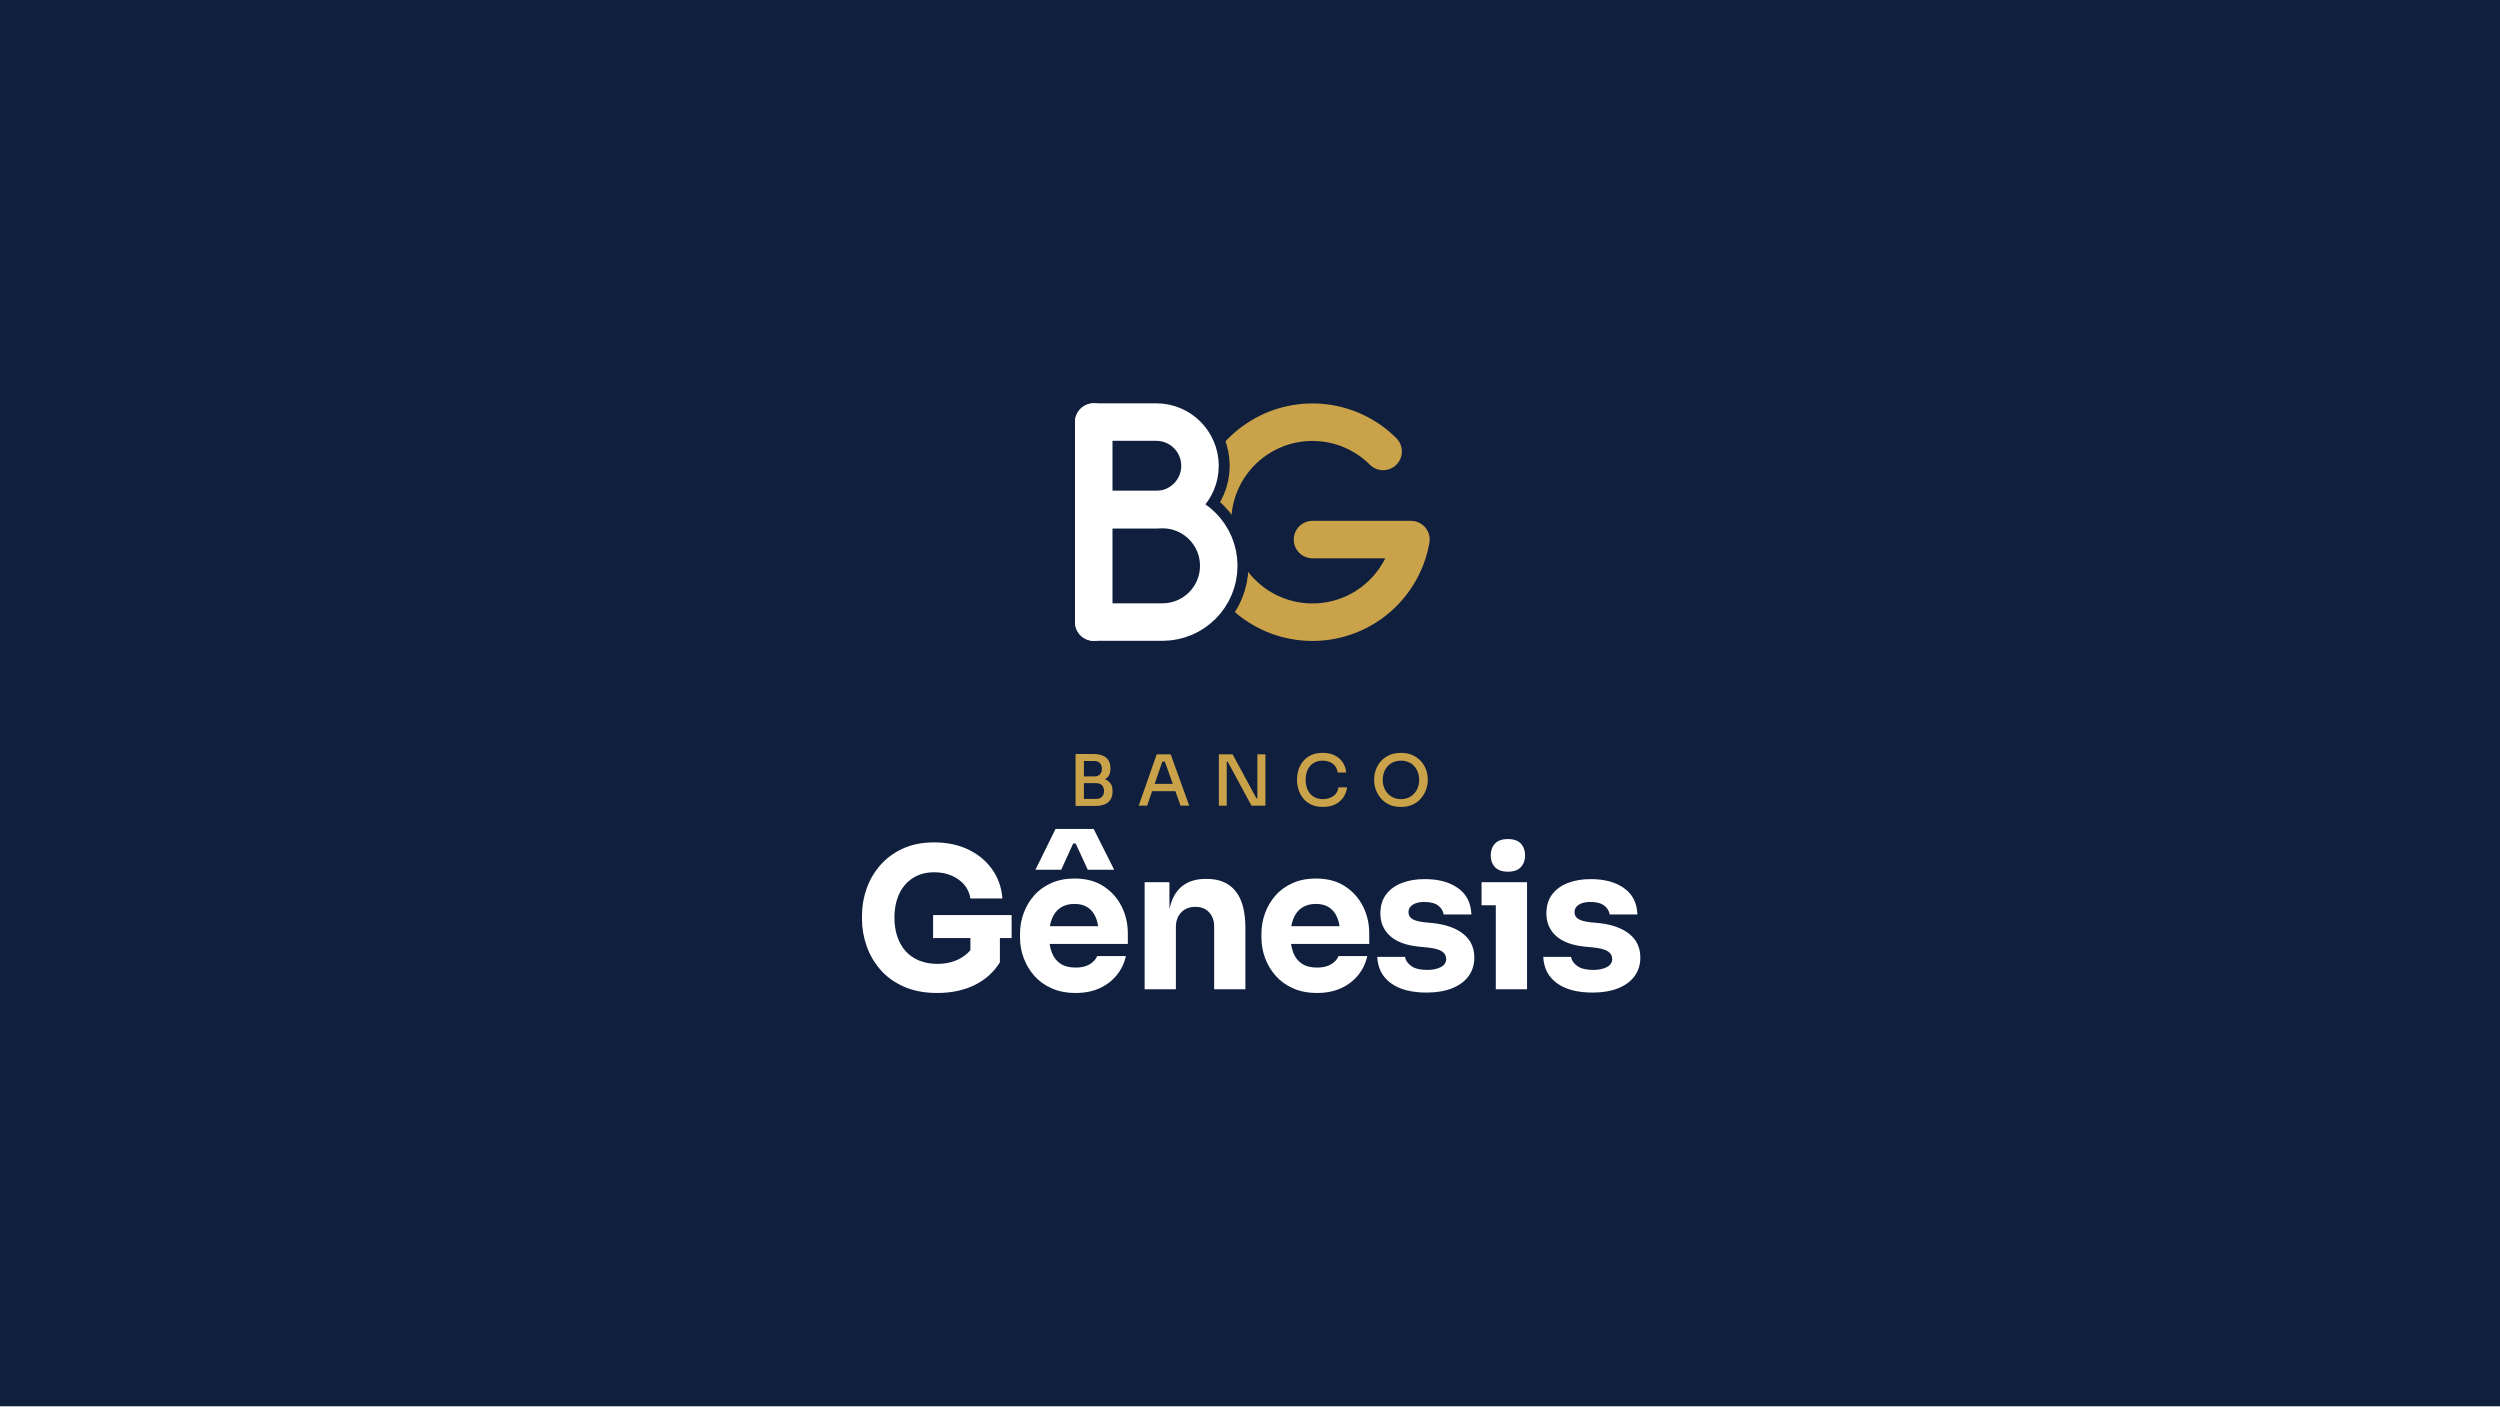
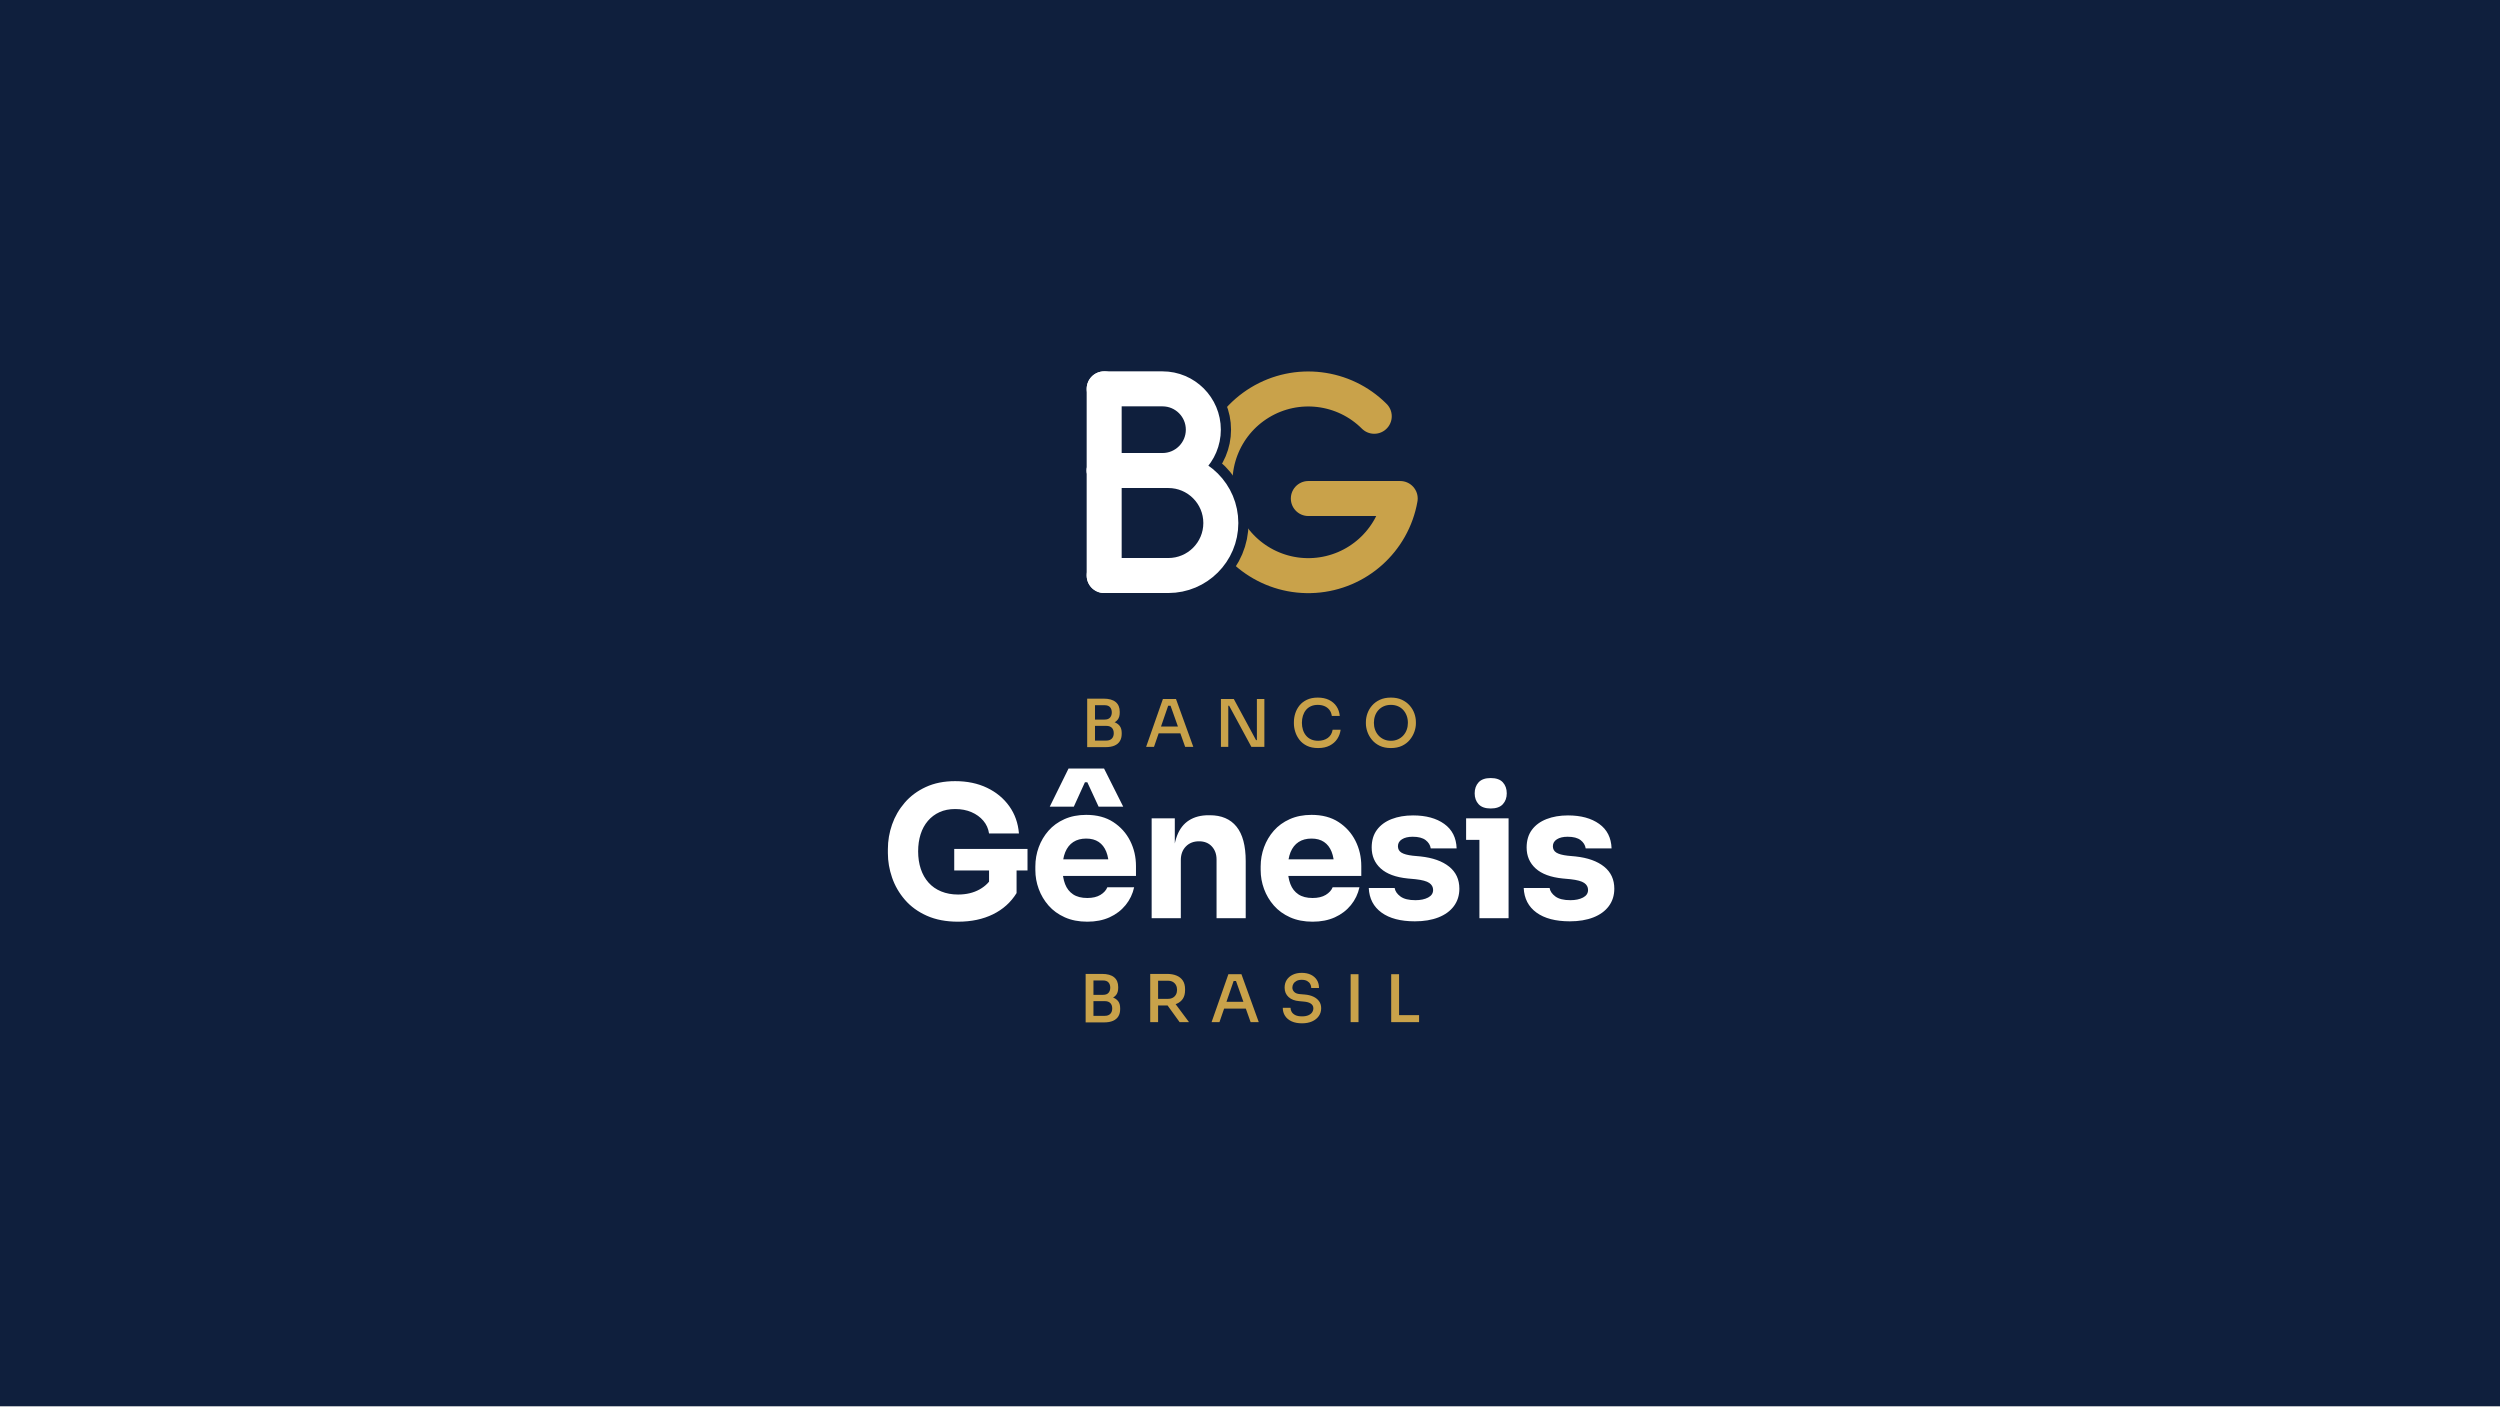
<svg xmlns="http://www.w3.org/2000/svg" width="3840" height="2160" viewBox="0 0 3840 2160">
  <rect width="3840" height="2160" fill="#0f1f3d" />
-   <g transform="translate(1603.2,571.5) scale(4.8)">
-     <mask id="m12">
+   <g transform="translate(1624.32,525.6) scale(4.48)">
+     <mask id="m22">
      <rect x="-10" y="-10" width="160" height="120" fill="white" />
      <g fill="none" stroke="black" stroke-width="19" stroke-linecap="round" stroke-linejoin="round">
        <path d="M16 16 V80" />
        <path d="M16 16 H36 a14 14 0 0 1 0 28 H16" />
        <path d="M16 44 H38 a18 18 0 0 1 0 36 H16" />
      </g>
    </mask>
-     <g mask="url(#m12)">
+     <g mask="url(#m22)">
      <path d="M108.6 25.4 A32 32 0 1 0 117.5 53.6 H86" fill="none" stroke="#c9a24a" stroke-width="12" stroke-linecap="round" stroke-linejoin="round" />
    </g>
    <g fill="none" stroke="#ffffff" stroke-width="12" stroke-linecap="round" stroke-linejoin="round">
      <path d="M16 16 V80" />
      <path d="M16 16 H36 a14 14 0 0 1 0 28 H16" />
      <path d="M16 44 H38 a18 18 0 0 1 0 36 H16" />
    </g>
  </g>
-   <path fill="#c9a24a" d="M1662.744 1237.932V1227.132H1683.588Q1689.42 1227.132 1692.606 1223.892Q1695.792 1220.652 1695.792 1215.036Q1695.792 1209.312 1692.66 1206.126Q1689.528 1202.94 1683.588 1202.94H1662.744V1194.732H1682.292Q1690.068 1194.732 1696.008 1196.622Q1701.948 1198.512 1705.404 1202.832Q1708.86 1207.152 1708.86 1214.604V1216.116Q1708.86 1223.028 1705.89 1227.942Q1702.92 1232.856 1697.034 1235.394Q1691.148 1237.932 1682.292 1237.932ZM1652.052 1237.932V1158.12H1664.904V1237.932ZM1662.744 1200.672V1192.572H1680.672Q1686.828 1192.572 1689.69 1189.278Q1692.552 1185.984 1692.552 1180.8Q1692.552 1175.508 1689.69 1172.214Q1686.828 1168.92 1680.672 1168.92H1662.744V1158.12H1679.052Q1692.228 1158.12 1698.924 1163.682Q1705.62 1169.244 1705.62 1179.612V1181.124Q1705.62 1188.468 1702.218 1192.788Q1698.816 1197.108 1692.822 1198.89Q1686.828 1200.672 1679.052 1200.672Z M1749.036 1237.5 1776.684 1158.66H1798.176L1826.688 1237.5H1813.296L1788.348 1167.3L1793.64 1169.784H1780.572L1786.188 1167.3L1761.996 1237.5ZM1766.964 1215.252 1771.068 1204.02H1804.116L1808.328 1215.252Z M1872.156 1237.5V1158.66H1893.324L1929.936 1226.376H1933.5L1931.34 1228.32V1158.66H1943.652V1237.5H1922.268L1885.656 1169.784H1882.092L1884.252 1167.84V1237.5Z M2032.104 1239.444Q2021.304 1239.444 2013.69 1235.718Q2006.076 1231.992 2001.378 1225.89Q1996.68 1219.788 1994.466 1212.714Q1992.252 1205.64 1992.252 1199.052V1196.676Q1992.252 1189.44 1994.52 1182.312Q1996.788 1175.184 2001.486 1169.352Q2006.184 1163.52 2013.69 1159.956Q2021.196 1156.392 2031.456 1156.392Q2042.148 1156.392 2049.924 1160.172Q2057.7 1163.952 2062.29 1170.702Q2066.88 1177.452 2067.744 1186.632H2054.676Q2053.812 1180.584 2050.626 1176.534Q2047.44 1172.484 2042.526 1170.432Q2037.612 1168.38 2031.456 1168.38Q2025.084 1168.38 2020.17 1170.648Q2015.256 1172.916 2012.016 1176.912Q2008.776 1180.908 2007.102 1186.254Q2005.428 1191.6 2005.428 1197.972Q2005.428 1204.02 2007.102 1209.366Q2008.776 1214.712 2012.124 1218.816Q2015.472 1222.92 2020.494 1225.188Q2025.516 1227.456 2032.104 1227.456Q2041.608 1227.456 2048.088 1222.758Q2054.568 1218.06 2055.972 1209.312H2069.148Q2068.068 1217.628 2063.532 1224.486Q2058.996 1231.344 2051.112 1235.394Q2043.228 1239.444 2032.104 1239.444Z M2151.876 1239.444Q2141.184 1239.444 2133.462 1235.718Q2125.74 1231.992 2120.664 1225.836Q2115.588 1219.68 2113.158 1212.606Q2110.728 1205.532 2110.728 1199.052V1196.676Q2110.728 1189.548 2113.266 1182.42Q2115.804 1175.292 2120.934 1169.406Q2126.064 1163.52 2133.786 1159.956Q2141.508 1156.392 2151.876 1156.392Q2162.244 1156.392 2169.912 1159.956Q2177.58 1163.52 2182.764 1169.406Q2187.948 1175.292 2190.486 1182.42Q2193.024 1189.548 2193.024 1196.676V1199.052Q2193.024 1205.532 2190.54 1212.606Q2188.056 1219.68 2183.034 1225.836Q2178.012 1231.992 2170.236 1235.718Q2162.46 1239.444 2151.876 1239.444ZM2151.876 1227.456Q2158.356 1227.456 2163.54 1225.08Q2168.724 1222.704 2172.396 1218.6Q2176.068 1214.496 2177.958 1209.204Q2179.848 1203.912 2179.848 1197.972Q2179.848 1191.708 2177.904 1186.362Q2175.96 1181.016 2172.342 1176.966Q2168.724 1172.916 2163.54 1170.648Q2158.356 1168.38 2151.876 1168.38Q2145.396 1168.38 2140.212 1170.648Q2135.028 1172.916 2131.356 1176.966Q2127.684 1181.016 2125.794 1186.362Q2123.904 1191.708 2123.904 1197.972Q2123.904 1203.912 2125.794 1209.204Q2127.684 1214.496 2131.356 1218.6Q2135.028 1222.704 2140.212 1225.08Q2145.396 1227.456 2151.876 1227.456Z" />
-   <path fill="#ffffff" d="M1439.55 1525.2Q1410.15 1525.2 1388.25 1515.45Q1366.35 1505.7 1352.1 1489.2Q1337.85 1472.7 1330.95 1452.6Q1324.05 1432.5 1324.05 1412.4V1405.8Q1324.05 1385.1 1330.95 1365.3Q1337.85 1345.5 1351.8 1329.3Q1365.75 1313.1 1386.6 1303.5Q1407.45 1293.9 1434.75 1293.9Q1464.45 1293.9 1487.25 1304.85Q1510.05 1315.8 1523.85 1335.15Q1537.65 1354.5 1539.75 1380.0H1490.55Q1488.75 1368.0 1481.1 1359.0Q1473.45 1350.0 1461.6 1344.9Q1449.75 1339.8 1434.75 1339.8Q1420.35 1339.8 1409.1 1344.9Q1397.85 1350.0 1389.9 1359.3Q1381.95 1368.6 1377.9 1381.35Q1373.85 1394.1 1373.85 1409.4Q1373.85 1425.3 1378.2 1438.35Q1382.55 1451.4 1390.95 1460.85Q1399.35 1470.3 1411.8 1475.4Q1424.25 1480.5 1439.55 1480.5Q1459.95 1480.5 1474.95 1472.1Q1489.95 1463.7 1496.55 1449.9L1490.55 1483.5V1431.3H1535.85V1478.1Q1521.75 1500.9 1497.0 1513.05Q1472.25 1525.2 1439.55 1525.2ZM1433.25 1440.9V1405.5H1553.85V1440.9Z M1652.25 1525.2Q1631.25 1525.2 1615.2 1518.0Q1599.15 1510.8 1588.5 1498.65Q1577.85 1486.5 1572.3 1471.35Q1566.75 1456.2 1566.75 1440.3V1434.3Q1566.75 1417.8 1572.3 1402.65Q1577.85 1387.5 1588.35 1375.5Q1598.85 1363.5 1614.6 1356.45Q1630.35 1349.4 1650.45 1349.4Q1676.85 1349.4 1695.0 1361.25Q1713.15 1373.1 1722.75 1392.15Q1732.35 1411.2 1732.35 1433.7V1449.9H1586.85V1422.6H1703.25L1687.65 1435.2Q1687.65 1420.5 1683.45 1410.0Q1679.25 1399.5 1671 1393.95Q1662.75 1388.4 1650.45 1388.4Q1637.85 1388.4 1629.15 1394.1Q1620.45 1399.8 1615.95 1410.75Q1611.45 1421.7 1611.45 1437.6Q1611.45 1452.3 1615.65 1463.25Q1619.85 1474.2 1628.85 1480.2Q1637.85 1486.2 1652.25 1486.2Q1665.45 1486.2 1673.85 1481.1Q1682.25 1476.0 1685.25 1468.5H1729.35Q1725.75 1485.0 1715.25 1497.9Q1704.75 1510.8 1688.85 1518.0Q1672.95 1525.2 1652.25 1525.2ZM1590.45 1335.9 1621.35 1273.2H1679.85L1711.35 1335.9H1670.85L1652.25 1295.7H1648.35L1630.05 1335.9Z M1758.15 1519.5V1355.1H1796.25V1425.6H1793.55Q1793.55 1400.4 1800 1383.6Q1806.45 1366.8 1819.65 1358.4Q1832.85 1350.0 1851.75 1350.0H1853.85Q1882.65 1350.0 1897.8 1368.75Q1912.95 1387.5 1912.95 1425.6V1519.5H1864.95V1422.9Q1864.95 1409.7 1857.15 1401.3Q1849.35 1392.9 1836.15 1392.9Q1822.65 1392.9 1814.4 1401.45Q1806.15 1410.0 1806.15 1423.8V1519.5Z M2023.05 1525.2Q2002.05 1525.2 1986.0 1518.0Q1969.95 1510.8 1959.3 1498.65Q1948.65 1486.5 1943.1 1471.35Q1937.55 1456.2 1937.55 1440.3V1434.3Q1937.55 1417.8 1943.1 1402.65Q1948.65 1387.5 1959.15 1375.5Q1969.65 1363.5 1985.4 1356.45Q2001.15 1349.4 2021.25 1349.4Q2047.65 1349.4 2065.8 1361.25Q2083.95 1373.1 2093.55 1392.15Q2103.15 1411.2 2103.15 1433.7V1449.9H1957.65V1422.6H2074.05L2058.45 1435.2Q2058.45 1420.5 2054.25 1410.0Q2050.05 1399.5 2041.8 1393.95Q2033.55 1388.4 2021.25 1388.4Q2008.65 1388.4 1999.95 1394.1Q1991.25 1399.8 1986.75 1410.75Q1982.25 1421.7 1982.25 1437.6Q1982.25 1452.3 1986.45 1463.25Q1990.65 1474.2 1999.65 1480.2Q2008.65 1486.2 2023.05 1486.2Q2036.25 1486.2 2044.65 1481.1Q2053.05 1476.0 2056.05 1468.5H2100.15Q2096.55 1485.0 2086.05 1497.9Q2075.55 1510.8 2059.65 1518.0Q2043.75 1525.2 2023.05 1525.2Z M2191.35 1524.6Q2156.25 1524.6 2136.45 1510.2Q2116.65 1495.8 2115.45 1469.7H2158.05Q2159.25 1477.5 2167.5 1483.65Q2175.75 1489.8 2192.25 1489.8Q2204.85 1489.8 2213.1 1485.45Q2221.35 1481.1 2221.35 1473.0Q2221.35 1465.8 2215.05 1461.45Q2208.75 1457.1 2192.55 1455.3L2179.65 1454.1Q2149.95 1451.1 2135.1 1437.6Q2120.25 1424.1 2120.25 1403.1Q2120.25 1385.7 2128.95 1374.0Q2137.65 1362.3 2153.1 1356.3Q2168.55 1350.3 2188.35 1350.3Q2220.15 1350.3 2239.65 1364.25Q2259.15 1378.2 2260.05 1404.6H2217.45Q2216.25 1396.5 2209.05 1390.95Q2201.85 1385.4 2187.75 1385.4Q2176.65 1385.4 2170.05 1389.6Q2163.45 1393.8 2163.45 1401.0Q2163.45 1407.9 2169.15 1411.5Q2174.85 1415.1 2187.75 1416.6L2200.65 1417.8Q2230.95 1421.1 2247.75 1434.6Q2264.55 1448.1 2264.55 1470.9Q2264.55 1487.4 2255.55 1499.55Q2246.55 1511.7 2230.05 1518.15Q2213.55 1524.6 2191.35 1524.6Z M2297.55 1519.5V1355.1H2345.55V1519.5ZM2275.65 1390.5V1355.1H2345.55V1390.5ZM2316.15 1338.9Q2302.65 1338.9 2296.2 1331.85Q2289.75 1324.8 2289.75 1314.0Q2289.75 1302.9 2296.2 1295.85Q2302.65 1288.8 2316.15 1288.8Q2329.65 1288.8 2336.1 1295.85Q2342.55 1302.9 2342.55 1314.0Q2342.55 1324.8 2336.1 1331.85Q2329.65 1338.9 2316.15 1338.9Z M2446.35 1524.6Q2411.25 1524.6 2391.45 1510.2Q2371.65 1495.8 2370.45 1469.7H2413.05Q2414.25 1477.5 2422.5 1483.65Q2430.75 1489.8 2447.25 1489.8Q2459.85 1489.8 2468.1 1485.45Q2476.35 1481.1 2476.35 1473.0Q2476.35 1465.8 2470.05 1461.45Q2463.75 1457.1 2447.55 1455.3L2434.65 1454.1Q2404.95 1451.1 2390.1 1437.6Q2375.25 1424.1 2375.25 1403.1Q2375.25 1385.7 2383.95 1374.0Q2392.65 1362.3 2408.1 1356.3Q2423.55 1350.3 2443.35 1350.3Q2475.15 1350.3 2494.65 1364.25Q2514.15 1378.2 2515.05 1404.6H2472.45Q2471.25 1396.5 2464.05 1390.95Q2456.85 1385.4 2442.75 1385.4Q2431.65 1385.4 2425.05 1389.6Q2418.45 1393.8 2418.45 1401.0Q2418.45 1407.9 2424.15 1411.5Q2429.85 1415.1 2442.75 1416.6L2455.65 1417.8Q2485.95 1421.1 2502.75 1434.6Q2519.55 1448.1 2519.55 1470.9Q2519.55 1487.4 2510.55 1499.55Q2501.55 1511.7 2485.05 1518.15Q2468.55 1524.6 2446.35 1524.6Z" />
+   <path fill="#c9a24a" d="M1679.894 1147.603V1137.523H1699.349Q1704.792 1137.523 1707.766 1134.499Q1710.739 1131.475 1710.739 1126.234Q1710.739 1120.891 1707.816 1117.918Q1704.893 1114.944 1699.349 1114.944H1679.894V1107.283H1698.139Q1705.397 1107.283 1710.941 1109.047Q1716.485 1110.811 1719.71 1114.843Q1722.936 1118.875 1722.936 1125.83V1127.242Q1722.936 1133.693 1720.164 1138.279Q1717.392 1142.866 1711.898 1145.234Q1706.405 1147.603 1698.139 1147.603ZM1669.915 1147.603V1073.112H1681.91V1147.603ZM1679.894 1112.827V1105.267H1696.627Q1702.373 1105.267 1705.044 1102.193Q1707.715 1099.118 1707.715 1094.28Q1707.715 1089.341 1705.044 1086.266Q1702.373 1083.192 1696.627 1083.192H1679.894V1073.112H1695.115Q1707.413 1073.112 1713.662 1078.303Q1719.912 1083.494 1719.912 1093.171V1094.582Q1719.912 1101.437 1716.737 1105.469Q1713.562 1109.501 1707.967 1111.164Q1702.373 1112.827 1695.115 1112.827Z M1760.434 1147.2 1786.238 1073.616H1806.298L1832.909 1147.2H1820.41L1797.125 1081.68L1802.064 1083.998H1789.867L1795.109 1081.68L1772.53 1147.2ZM1777.166 1126.435 1780.997 1115.952H1811.842L1815.773 1126.435Z M1875.346 1147.2V1073.616H1895.102L1929.274 1136.818H1932.6L1930.584 1138.632V1073.616H1942.075V1147.2H1922.117L1887.946 1083.998H1884.619L1886.635 1082.184V1147.2Z M2024.63 1149.014Q2014.55 1149.014 2007.444 1145.537Q2000.338 1142.059 1995.953 1136.364Q1991.568 1130.669 1989.502 1124.066Q1987.435 1117.464 1987.435 1111.315V1109.098Q1987.435 1102.344 1989.552 1095.691Q1991.669 1089.038 1996.054 1083.595Q2000.438 1078.152 2007.444 1074.826Q2014.45 1071.499 2024.026 1071.499Q2034.005 1071.499 2041.262 1075.027Q2048.52 1078.555 2052.804 1084.855Q2057.088 1091.155 2057.894 1099.723H2045.698Q2044.891 1094.078 2041.918 1090.298Q2038.944 1086.518 2034.358 1084.603Q2029.771 1082.688 2024.026 1082.688Q2018.078 1082.688 2013.492 1084.805Q2008.906 1086.922 2005.882 1090.651Q2002.858 1094.381 2001.295 1099.37Q1999.733 1104.36 1999.733 1110.307Q1999.733 1115.952 2001.295 1120.942Q2002.858 1125.931 2005.982 1129.762Q2009.107 1133.592 2013.794 1135.709Q2018.482 1137.826 2024.63 1137.826Q2033.501 1137.826 2039.549 1133.441Q2045.597 1129.056 2046.907 1120.891H2059.205Q2058.197 1128.653 2053.963 1135.054Q2049.73 1141.454 2042.371 1145.234Q2035.013 1149.014 2024.63 1149.014Z M2136.418 1149.014Q2126.438 1149.014 2119.231 1145.537Q2112.024 1142.059 2107.286 1136.314Q2102.549 1130.568 2100.281 1123.966Q2098.013 1117.363 2098.013 1111.315V1109.098Q2098.013 1102.445 2100.382 1095.792Q2102.75 1089.139 2107.538 1083.646Q2112.326 1078.152 2119.534 1074.826Q2126.741 1071.499 2136.418 1071.499Q2146.094 1071.499 2153.251 1074.826Q2160.408 1078.152 2165.246 1083.646Q2170.085 1089.139 2172.454 1095.792Q2174.822 1102.445 2174.822 1109.098V1111.315Q2174.822 1117.363 2172.504 1123.966Q2170.186 1130.568 2165.498 1136.314Q2160.811 1142.059 2153.554 1145.537Q2146.296 1149.014 2136.418 1149.014ZM2136.418 1137.826Q2142.466 1137.826 2147.304 1135.608Q2152.142 1133.39 2155.57 1129.56Q2158.997 1125.73 2160.761 1120.79Q2162.525 1115.851 2162.525 1110.307Q2162.525 1104.461 2160.71 1099.471Q2158.896 1094.482 2155.519 1090.702Q2152.142 1086.922 2147.304 1084.805Q2142.466 1082.688 2136.418 1082.688Q2130.37 1082.688 2125.531 1084.805Q2120.693 1086.922 2117.266 1090.702Q2113.838 1094.482 2112.074 1099.471Q2110.31 1104.461 2110.31 1110.307Q2110.31 1115.851 2112.074 1120.79Q2113.838 1125.73 2117.266 1129.56Q2120.693 1133.39 2125.531 1135.608Q2130.37 1137.826 2136.418 1137.826Z" />
+   <path fill="#ffffff" d="M1471.58 1415.72Q1444.14 1415.72 1423.7 1406.62Q1403.26 1397.52 1389.96 1382.12Q1376.66 1366.72 1370.22 1347.96Q1363.78 1329.2 1363.78 1310.44V1304.28Q1363.78 1284.96 1370.22 1266.48Q1376.66 1248 1389.68 1232.88Q1402.7 1217.76 1422.16 1208.8Q1441.62 1199.84 1467.1 1199.84Q1494.82 1199.84 1516.1 1210.06Q1537.38 1220.28 1550.26 1238.34Q1563.14 1256.4 1565.1 1280.2H1519.18Q1517.5 1269 1510.36 1260.6Q1503.22 1252.2 1492.16 1247.44Q1481.1 1242.68 1467.1 1242.68Q1453.66 1242.68 1443.16 1247.44Q1432.66 1252.2 1425.24 1260.88Q1417.82 1269.56 1414.04 1281.46Q1410.26 1293.36 1410.26 1307.64Q1410.26 1322.48 1414.32 1334.66Q1418.38 1346.84 1426.22 1355.66Q1434.06 1364.48 1445.68 1369.24Q1457.3 1374 1471.58 1374Q1490.62 1374 1504.62 1366.16Q1518.62 1358.32 1524.78 1345.44L1519.18 1376.8V1328.08H1561.46V1371.76Q1548.3 1393.04 1525.2 1404.38Q1502.1 1415.72 1471.58 1415.72ZM1465.7 1337.04V1304H1578.26V1337.04Z M1670.1 1415.72Q1650.5 1415.72 1635.52 1409Q1620.54 1402.28 1610.6 1390.94Q1600.66 1379.6 1595.48 1365.46Q1590.3 1351.32 1590.3 1336.48V1330.88Q1590.3 1315.48 1595.48 1301.34Q1600.66 1287.2 1610.46 1276Q1620.26 1264.8 1634.96 1258.22Q1649.66 1251.64 1668.42 1251.64Q1693.06 1251.64 1710.0 1262.7Q1726.94 1273.76 1735.9 1291.54Q1744.86 1309.32 1744.86 1330.32V1345.44H1609.06V1319.96H1717.7L1703.14 1331.72Q1703.14 1318 1699.22 1308.2Q1695.3 1298.4 1687.6 1293.22Q1679.9 1288.04 1668.42 1288.04Q1656.66 1288.04 1648.54 1293.36Q1640.42 1298.68 1636.22 1308.9Q1632.02 1319.12 1632.02 1333.96Q1632.02 1347.68 1635.94 1357.9Q1639.86 1368.12 1648.26 1373.72Q1656.66 1379.32 1670.1 1379.32Q1682.42 1379.32 1690.26 1374.56Q1698.1 1369.8 1700.9 1362.8H1742.06Q1738.7 1378.2 1728.9 1390.24Q1719.1 1402.28 1704.26 1409Q1689.42 1415.72 1670.1 1415.72ZM1612.42 1239.04 1641.26 1180.52H1695.86L1725.26 1239.04H1687.46L1670.1 1201.52H1666.46L1649.38 1239.04Z M1768.94 1410.4V1256.96H1804.5V1322.76H1801.98Q1801.98 1299.24 1808 1283.56Q1814.02 1267.88 1826.34 1260.04Q1838.66 1252.2 1856.3 1252.2H1858.26Q1885.14 1252.2 1899.28 1269.7Q1913.42 1287.2 1913.42 1322.76V1410.4H1868.62V1320.24Q1868.62 1307.92 1861.34 1300.08Q1854.06 1292.24 1841.74 1292.24Q1829.14 1292.24 1821.44 1300.22Q1813.74 1308.2 1813.74 1321.08V1410.4Z M2016.18 1415.72Q1996.58 1415.72 1981.6 1409Q1966.62 1402.28 1956.68 1390.94Q1946.74 1379.6 1941.56 1365.46Q1936.38 1351.32 1936.38 1336.48V1330.88Q1936.38 1315.48 1941.56 1301.34Q1946.74 1287.2 1956.54 1276Q1966.34 1264.8 1981.04 1258.22Q1995.74 1251.64 2014.5 1251.64Q2039.14 1251.64 2056.08 1262.7Q2073.02 1273.76 2081.98 1291.54Q2090.94 1309.32 2090.94 1330.32V1345.44H1955.14V1319.96H2063.78L2049.22 1331.72Q2049.22 1318 2045.3 1308.2Q2041.38 1298.4 2033.68 1293.22Q2025.98 1288.04 2014.5 1288.04Q2002.74 1288.04 1994.62 1293.36Q1986.5 1298.68 1982.3 1308.9Q1978.1 1319.12 1978.1 1333.96Q1978.1 1347.68 1982.02 1357.9Q1985.94 1368.12 1994.34 1373.72Q2002.74 1379.32 2016.18 1379.32Q2028.5 1379.32 2036.34 1374.56Q2044.18 1369.8 2046.98 1362.8H2088.14Q2084.78 1378.2 2074.98 1390.24Q2065.18 1402.28 2050.34 1409Q2035.5 1415.72 2016.18 1415.72Z M2173.26 1415.16Q2140.5 1415.16 2122.02 1401.72Q2103.54 1388.28 2102.42 1363.92H2142.18Q2143.3 1371.2 2151.0 1376.94Q2158.7 1382.68 2174.1 1382.68Q2185.86 1382.68 2193.56 1378.62Q2201.26 1374.56 2201.26 1367Q2201.26 1360.28 2195.38 1356.22Q2189.5 1352.16 2174.38 1350.48L2162.34 1349.36Q2134.62 1346.56 2120.76 1333.96Q2106.9 1321.36 2106.9 1301.76Q2106.9 1285.52 2115.02 1274.6Q2123.14 1263.68 2137.56 1258.08Q2151.98 1252.48 2170.46 1252.48Q2200.14 1252.48 2218.34 1265.5Q2236.54 1278.52 2237.38 1303.16H2197.62Q2196.5 1295.6 2189.78 1290.42Q2183.06 1285.24 2169.9 1285.24Q2159.54 1285.24 2153.38 1289.16Q2147.22 1293.08 2147.22 1299.8Q2147.22 1306.24 2152.54 1309.6Q2157.86 1312.96 2169.9 1314.36L2181.94 1315.48Q2210.22 1318.56 2225.9 1331.16Q2241.58 1343.76 2241.58 1365.04Q2241.58 1380.44 2233.18 1391.78Q2224.78 1403.12 2209.38 1409.14Q2193.98 1415.16 2173.26 1415.16Z M2272.38 1410.4V1256.96H2317.18V1410.4ZM2251.94 1290V1256.96H2317.18V1290ZM2289.74 1241.84Q2277.14 1241.84 2271.12 1235.26Q2265.1 1228.68 2265.1 1218.6Q2265.1 1208.24 2271.12 1201.66Q2277.14 1195.08 2289.74 1195.08Q2302.34 1195.08 2308.36 1201.66Q2314.38 1208.24 2314.38 1218.6Q2314.38 1228.68 2308.36 1235.26Q2302.34 1241.84 2289.74 1241.84Z M2411.26 1415.16Q2378.5 1415.16 2360.02 1401.72Q2341.54 1388.28 2340.42 1363.92H2380.18Q2381.3 1371.2 2389.0 1376.94Q2396.7 1382.68 2412.1 1382.68Q2423.86 1382.68 2431.56 1378.62Q2439.26 1374.56 2439.26 1367Q2439.26 1360.28 2433.38 1356.22Q2427.5 1352.16 2412.38 1350.48L2400.34 1349.36Q2372.62 1346.56 2358.76 1333.96Q2344.9 1321.36 2344.9 1301.76Q2344.9 1285.52 2353.02 1274.6Q2361.14 1263.68 2375.56 1258.08Q2389.98 1252.48 2408.46 1252.48Q2438.14 1252.48 2456.34 1265.5Q2474.54 1278.52 2475.38 1303.16H2435.62Q2434.5 1295.6 2427.78 1290.42Q2421.06 1285.24 2407.9 1285.24Q2397.54 1285.24 2391.38 1289.16Q2385.22 1293.08 2385.22 1299.8Q2385.22 1306.24 2390.54 1309.6Q2395.86 1312.96 2407.9 1314.36L2419.94 1315.48Q2448.22 1318.56 2463.9 1331.16Q2479.58 1343.76 2479.58 1365.04Q2479.58 1380.44 2471.18 1391.78Q2462.78 1403.12 2447.38 1409.14Q2431.98 1415.16 2411.26 1415.16Z" />
+   <path fill="#c9a24a" d="M1677.526 1570.403V1560.323H1696.98Q1702.423 1560.323 1705.397 1557.299Q1708.37 1554.275 1708.37 1549.034Q1708.37 1543.691 1705.447 1540.718Q1702.524 1537.744 1696.98 1537.744H1677.526V1530.083H1695.77Q1703.028 1530.083 1708.572 1531.847Q1714.116 1533.611 1717.342 1537.643Q1720.567 1541.675 1720.567 1548.63V1550.042Q1720.567 1556.493 1717.795 1561.079Q1715.023 1565.666 1709.53 1568.034Q1704.036 1570.403 1695.77 1570.403ZM1667.546 1570.403V1495.912H1679.542V1570.403ZM1677.526 1535.627V1528.067H1694.258Q1700.004 1528.067 1702.675 1524.993Q1705.346 1521.918 1705.346 1517.08Q1705.346 1512.141 1702.675 1509.066Q1700.004 1505.992 1694.258 1505.992H1677.526V1495.912H1692.746Q1705.044 1495.912 1711.294 1501.103Q1717.543 1506.294 1717.543 1515.971V1517.382Q1717.543 1524.237 1714.368 1528.269Q1711.193 1532.301 1705.598 1533.964Q1700.004 1535.627 1692.746 1535.627Z M1766.734 1570V1495.912H1778.83V1570ZM1811.892 1570 1788.506 1537.643H1802.215L1826.306 1570ZM1774.898 1544.397V1534.216H1794.05Q1798.385 1534.216 1801.51 1532.452Q1804.634 1530.688 1806.298 1527.563Q1807.961 1524.438 1807.961 1520.306Q1807.961 1516.274 1806.298 1513.149Q1804.634 1510.024 1801.51 1508.21Q1798.385 1506.395 1794.05 1506.395H1774.898V1495.912H1792.438Q1800.905 1495.912 1807.154 1498.482Q1813.404 1501.053 1816.831 1506.194Q1820.258 1511.334 1820.258 1519.398V1521.011Q1820.258 1529.075 1816.781 1534.216Q1813.303 1539.357 1807.104 1541.877Q1800.905 1544.397 1792.438 1544.397Z M1860.982 1570 1886.786 1496.416H1906.846L1933.457 1570H1920.958L1897.673 1504.48L1902.612 1506.798H1890.415L1895.657 1504.48L1873.078 1570ZM1877.714 1549.235 1881.545 1538.752H1912.39L1916.321 1549.235Z M1999.884 1571.814Q1990.409 1571.814 1983.806 1568.74Q1977.204 1565.666 1973.777 1560.273Q1970.35 1554.88 1970.35 1548.026H1982.244Q1982.244 1551.15 1983.958 1554.174Q1985.671 1557.198 1989.502 1559.164Q1993.332 1561.13 1999.884 1561.13Q2005.831 1561.13 2009.712 1559.416Q2013.593 1557.702 2015.458 1554.88Q2017.322 1552.058 2017.322 1548.63Q2017.322 1544.397 2013.694 1541.726Q2010.065 1539.054 2002.807 1538.45L1995.449 1537.744Q1985.268 1536.938 1979.22 1531.444Q1973.172 1525.95 1973.172 1516.979Q1973.172 1510.125 1976.448 1505.085Q1979.724 1500.045 1985.671 1497.172Q1991.618 1494.299 1999.481 1494.299Q2007.545 1494.299 2013.492 1497.172Q2019.439 1500.045 2022.715 1505.236Q2025.991 1510.427 2025.991 1517.584H2014.097Q2014.097 1514.358 2012.534 1511.486Q2010.972 1508.613 2007.746 1506.798Q2004.521 1504.984 1999.481 1504.984Q1994.642 1504.984 1991.467 1506.698Q1988.292 1508.411 1986.679 1511.133Q1985.066 1513.854 1985.066 1516.979Q1985.066 1520.709 1987.889 1523.582Q1990.711 1526.454 1996.558 1526.958L2003.815 1527.563Q2011.577 1528.168 2017.272 1530.839Q2022.967 1533.51 2026.142 1537.946Q2029.318 1542.381 2029.318 1548.63Q2029.318 1555.485 2025.638 1560.726Q2021.959 1565.968 2015.357 1568.891Q2008.754 1571.814 1999.884 1571.814Z M2074.577 1570V1496.416H2086.673V1570Z M2136.871 1570V1496.416H2148.967V1570ZM2146.951 1570V1559.214H2179.711V1570Z" />
</svg>
